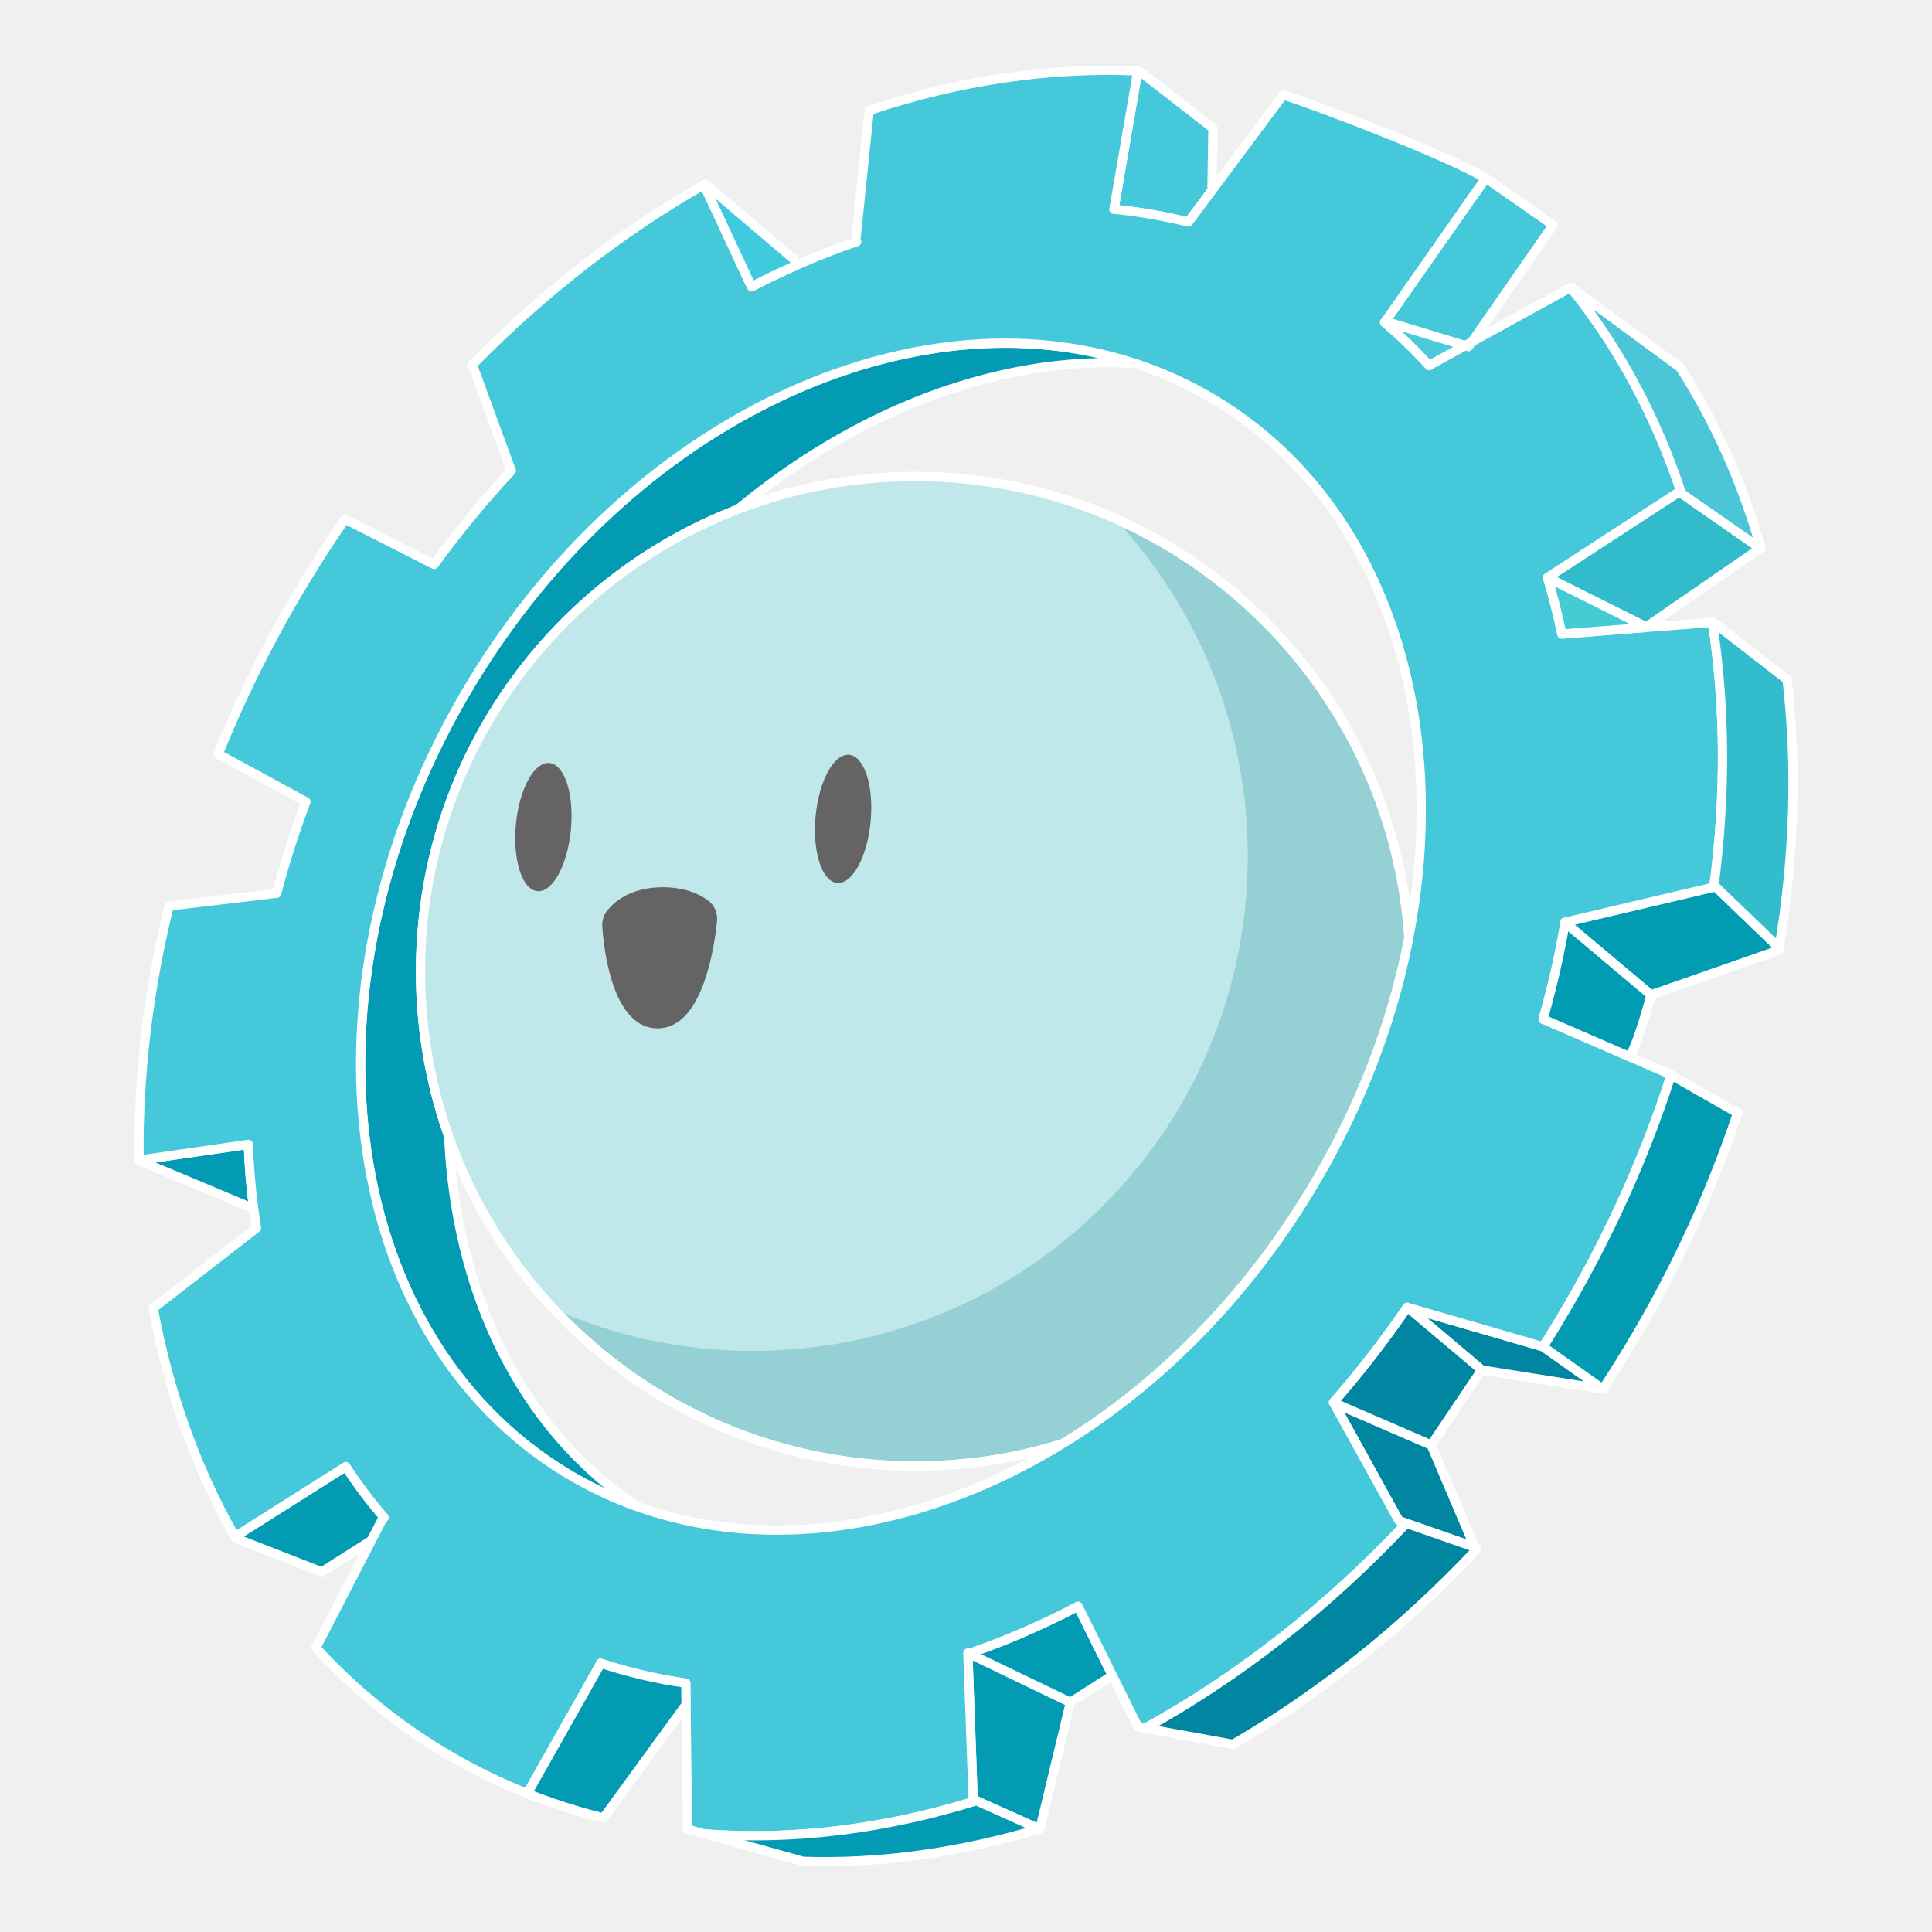
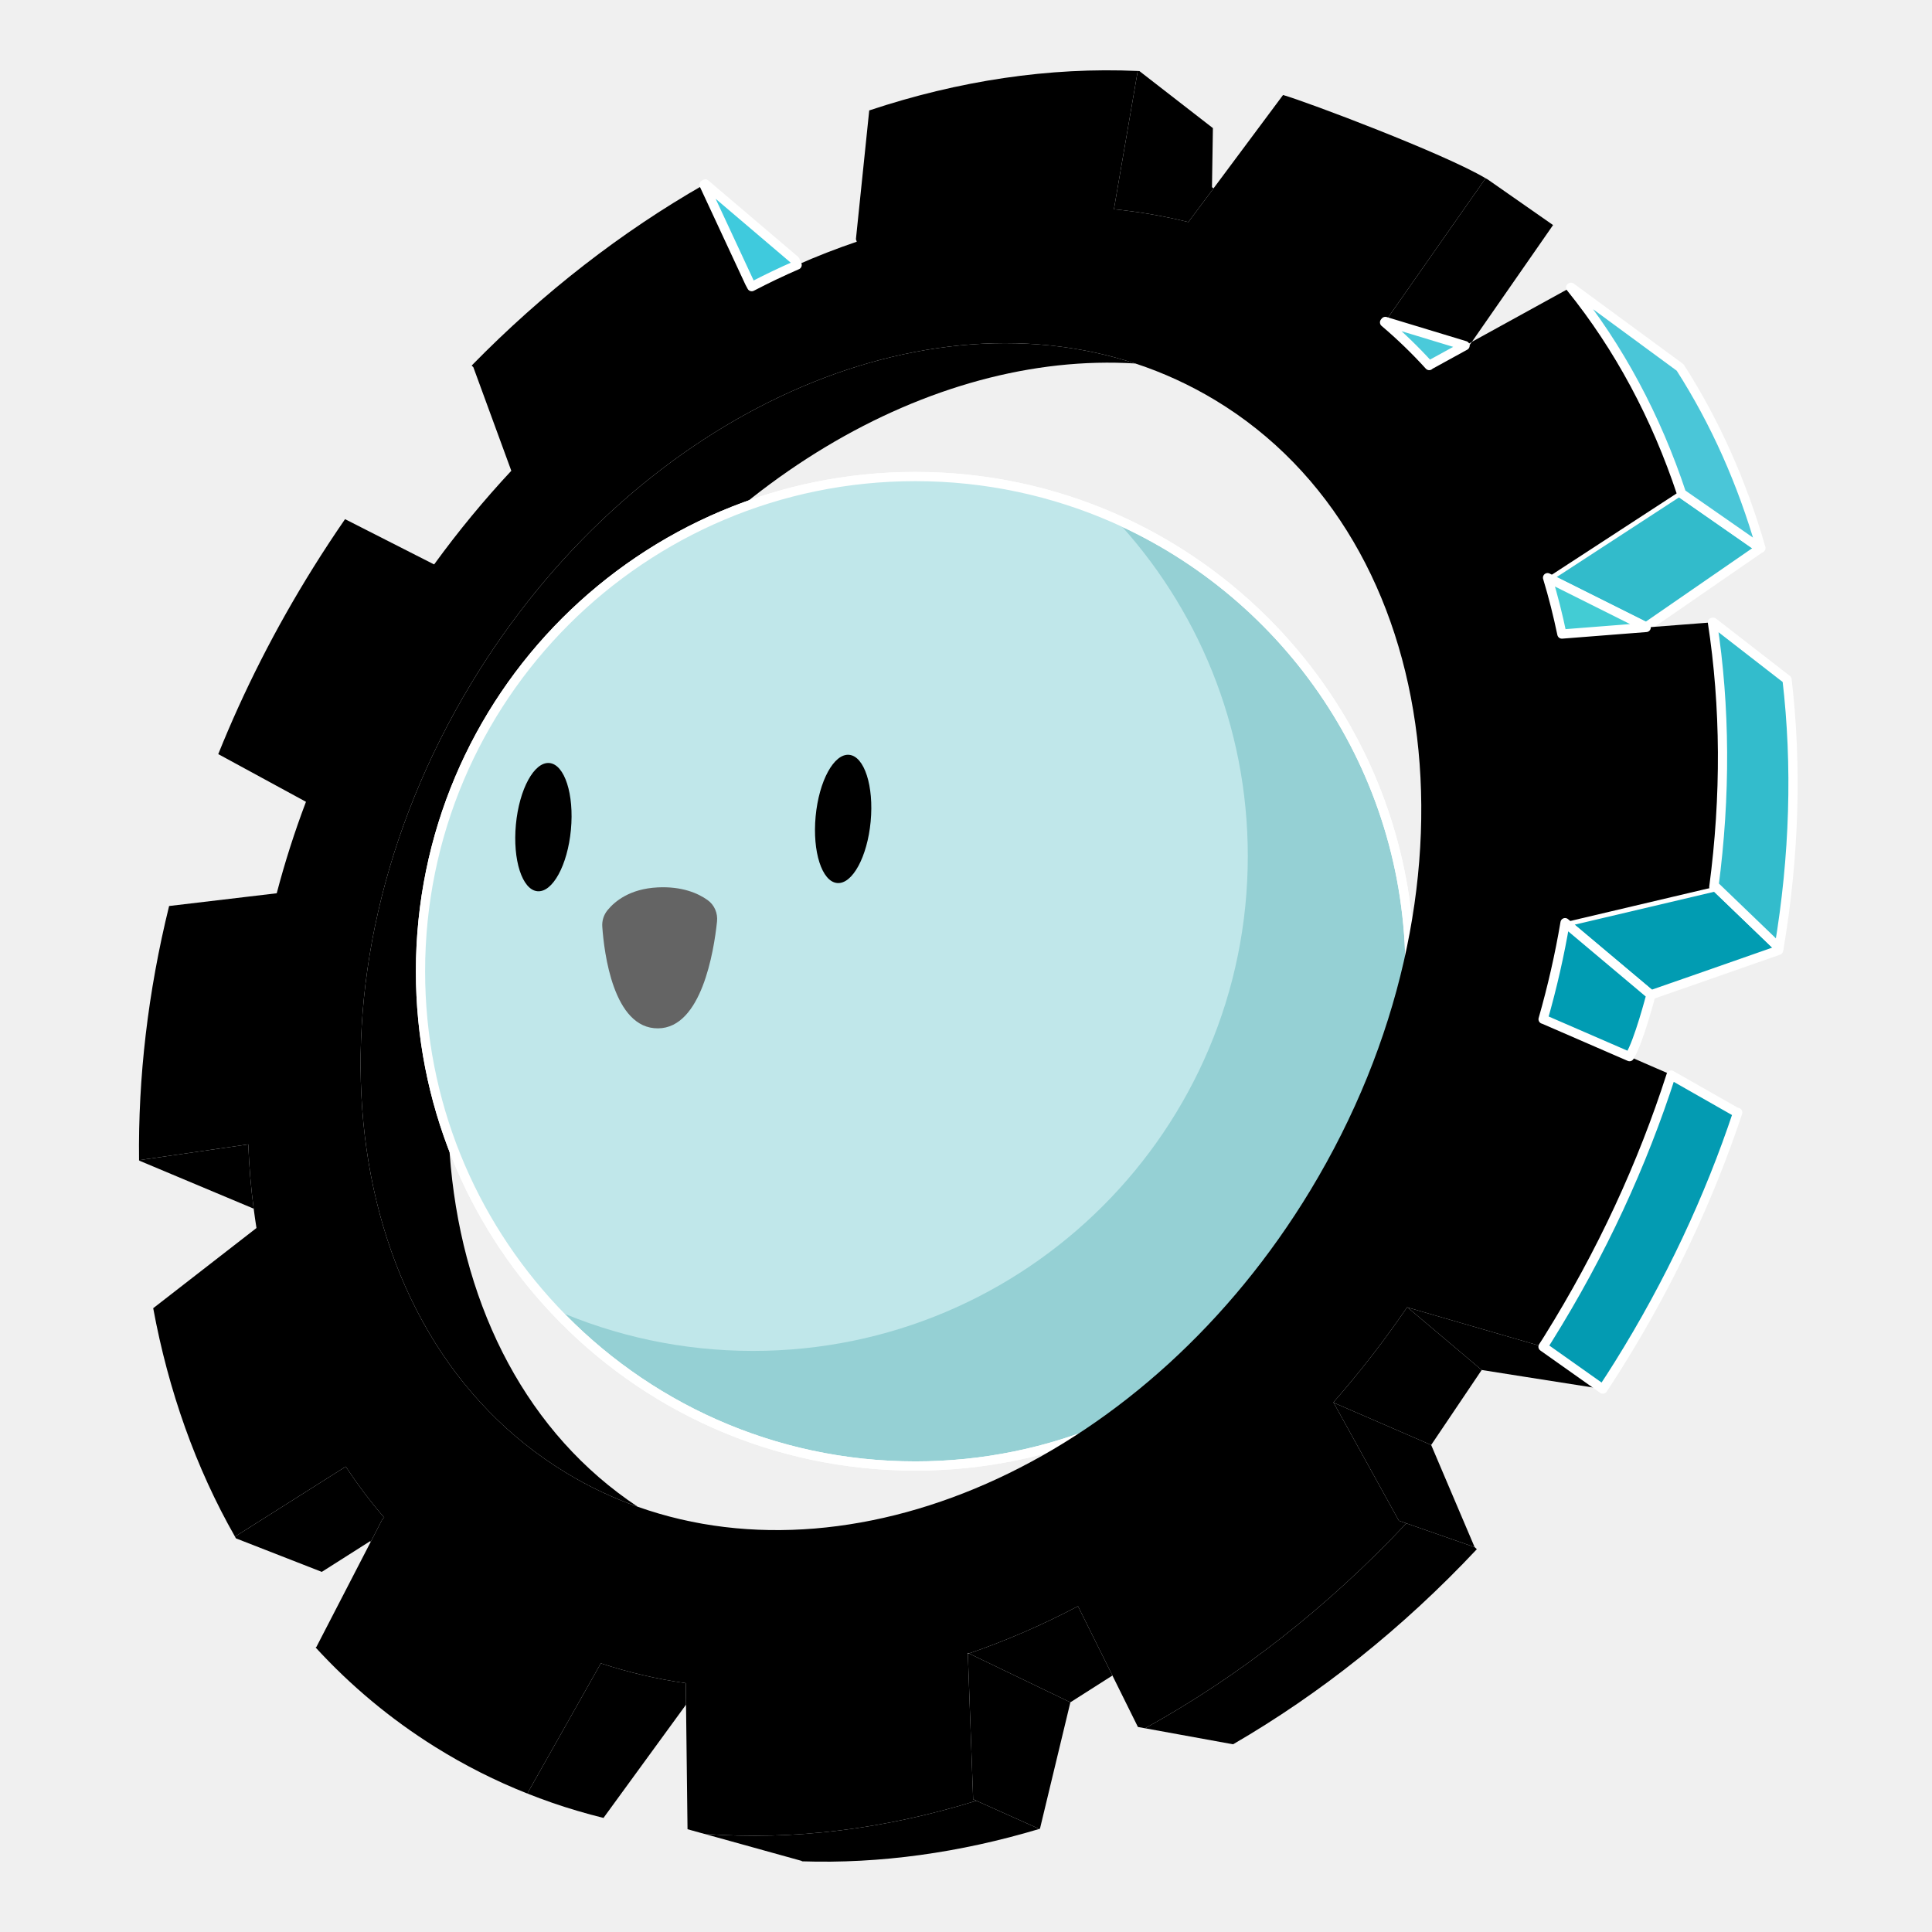
- <svg xmlns="http://www.w3.org/2000/svg" version="1.1" id="图层_4" x="0px" y="0px" viewBox="0 0 256 256" xml:space="preserve" width="256" height="256">
-   <defs id="defs64" />
-   <style type="text/css" id="style1">
- 	.st0{fill:url(#SVGID_1_);}
- 	.st1{fill:#039BB3;stroke:#FFFFFF;stroke-width:0.992;stroke-linecap:round;stroke-linejoin:round;stroke-miterlimit:10;}
- 	.st2{fill:#95D0D4;stroke:#FFFFFF;stroke-width:0.992;stroke-miterlimit:10;}
- 	.st3{fill:#C0E7EA;}
- 	.st4{fill:none;stroke:#FFFFFF;stroke-width:0.992;stroke-miterlimit:10;}
- 	.st5{fill:#666364;}
- 	.st6{fill:#646464;}
- 	.st7{fill:#45C8DA;stroke:#FFFFFF;stroke-width:0.992;stroke-linecap:round;stroke-linejoin:round;stroke-miterlimit:10;}
- 	.st8{fill:#32BBCB;stroke:#FFFFFF;stroke-width:0.992;stroke-linecap:round;stroke-linejoin:round;stroke-miterlimit:10;}
- 	.st9{fill:#019CB2;stroke:#FFFFFF;stroke-width:0.992;stroke-linecap:round;stroke-linejoin:round;stroke-miterlimit:10;}
- 	.st10{fill:#0086A1;stroke:#FFFFFF;stroke-width:0.992;stroke-linecap:round;stroke-linejoin:round;stroke-miterlimit:10;}
- 	.st11{fill:#3FCADD;stroke:#FFFFFF;stroke-width:0.992;stroke-linecap:round;stroke-linejoin:round;stroke-miterlimit:10;}
- 	.st12{fill:#4ACADA;stroke:#FFFFFF;stroke-width:0.992;stroke-linecap:round;stroke-linejoin:round;stroke-miterlimit:10;}
- 	.st13{fill:#009CB3;stroke:#FFFFFF;stroke-width:0.992;stroke-linecap:round;stroke-linejoin:round;stroke-miterlimit:10;}
- 	.st14{fill:#33BCCC;stroke:#FFFFFF;stroke-width:0.992;stroke-linecap:round;stroke-linejoin:round;stroke-miterlimit:10;}
- 	.st15{fill:#43CCD4;stroke:#FFFFFF;stroke-width:0.992;stroke-linecap:round;stroke-linejoin:round;stroke-miterlimit:10;}
- 	.st16{fill:#4AC6D8;stroke:#FFFFFF;stroke-width:0.992;stroke-linecap:round;stroke-linejoin:round;stroke-miterlimit:10;}
- 	.st17{fill:#039BB2;stroke:#FFFFFF;stroke-width:0.992;stroke-linecap:round;stroke-linejoin:round;stroke-miterlimit:10;}
- 	.st18{fill:url(#SVGID_00000031918329305661806560000013481626714713804435_);}
- 	.st19{fill:url(#SVGID_00000052074692473146166420000014073522574086860445_);}
- 	.st20{fill:url(#SVGID_00000013891789681534132390000007234508302796126619_);}
- 	.st21{fill:#D9EFF4;}
- 	.st22{fill:#A6A4AA;}
- 	.st23{fill:url(#SVGID_00000016037355769388288190000018374799492484434086_);}
- 	.st24{fill:#59BBC7;}
- 	.st25{fill:url(#SVGID_00000127013451408738508890000006830396803497918890_);}
- 	.st26{fill:none;}
- 	.st27{fill:#039BB3;}
- 	.st28{fill:#95D0D4;}
- 	.st29{fill:#45C8DA;}
- 	.st30{fill:#32BBCB;}
- 	.st31{fill:#019CB2;}
- 	.st32{fill:#0086A1;}
- 	.st33{fill:#3FCADD;}
- 	.st34{fill:#4ACADA;}
- 	.st35{fill:#009CB3;}
- 	.st36{fill:#33BCCC;}
- 	.st37{fill:#43CCD4;}
- 	.st38{fill:#4AC6D8;}
- 	.st39{fill:#039BB2;}
- 	.st40{fill:url(#SVGID_00000183928788038122311590000008959641642962662031_);}
- 	.st41{fill:url(#SVGID_00000103254394115248746500000007954516804238988197_);}
- 	.st42{fill:url(#SVGID_00000075882310996937415320000012932923057009567360_);}
- 	.st43{fill:url(#SVGID_00000183946555333433480600000016128002491720684683_);}
- 	.st44{fill:url(#SVGID_00000009557397835014597260000001775053676381569927_);}
- 	.st45{fill:url(#SVGID_00000101781421024456693840000008756121804441578658_);}
- 	.st46{fill:url(#SVGID_00000099658145593202827290000002423522037563722629_);}
- 	.st47{fill:url(#SVGID_00000015330298315246003220000005647962077857602709_);}
- 	.st48{fill:url(#SVGID_00000017489681196715622890000004793329624792334467_);}
- </style>
-   <g id="g88" style="display:inline" transform="matrix(1.232805,0,0,1.232805,-37.66691,-114.2931)">
-     <path class="st1" d="m 152.57,131.78 c -21.86,-1.36 -46.44,12.77 -61.46,37.58 -19.31,31.92 -15.63,69.66 7.99,85.3 -2.65,-0.93 -5.21,-2.14 -7.67,-3.63 -24.9,-15.07 -29.46,-53.09 -10.19,-84.93 17.14,-28.31 47.35,-42.2 71.33,-34.32 z" id="path8" />
-     <path class="st2" d="m 182.11,197.11 c 0,29.37 -23.81,53.17 -53.18,53.17 -15.32,0 -29.14,-6.48 -38.84,-16.85 -8.9,-9.5 -14.34,-22.27 -14.34,-36.32 0,-29.37 23.81,-53.18 53.18,-53.18 7.62,0 14.85,1.6 21.4,4.48 18.71,8.24 31.78,26.94 31.78,48.7 z" id="path9" />
-     <path class="st3" d="m 164.67,184.73 c 0,29.37 -23.81,53.18 -53.18,53.18 -7.62,0 -14.85,-1.6 -21.4,-4.48 -8.9,-9.5 -14.34,-22.27 -14.34,-36.32 0,-29.37 23.81,-53.18 53.18,-53.18 7.62,0 14.85,1.6 21.4,4.48 8.9,9.5 14.34,22.27 14.34,36.32 z" id="path10" />
-     <path class="st4" d="m 182.11,197.11 c 0,29.37 -23.81,53.17 -53.18,53.17 -15.32,0 -29.14,-6.48 -38.84,-16.85 -8.9,-9.5 -14.34,-22.27 -14.34,-36.32 0,-29.37 23.81,-53.18 53.18,-53.18 7.62,0 14.85,1.6 21.4,4.48 18.71,8.24 31.78,26.94 31.78,48.7 z" id="path11" />
-     <g id="g12">
-       <ellipse transform="matrix(0.0934,-0.9956,0.9956,0.0934,-100.1515,253.2146)" class="st5" cx="88.96" cy="181.6" rx="6.92" ry="2.97" id="ellipse11" />
-       <ellipse transform="matrix(0.0934,-0.9956,0.9956,0.0934,-70.0688,284.4827)" class="st5" id="ellipse12" ry="2.97" rx="6.92" cy="180.72" cx="121.17" />
-       <path class="st6" d="m 95.29,192.33 c -0.05,-0.65 0.15,-1.29 0.57,-1.8 0.78,-0.95 2.39,-2.29 5.38,-2.44 2.63,-0.13 4.35,0.64 5.35,1.35 0.75,0.52 1.13,1.43 1.03,2.33 -0.34,3.22 -1.67,11.43 -6.33,11.47 -4.83,0.05 -5.81,-8.2 -6,-10.91 z" id="path12" />
-     </g>
-     <path class="st7" d="m 160.99,112.95 -2.71,3.63 c -2.62,-0.65 -5.29,-1.11 -8,-1.38 l 2.56,-14.86 c 0.06,0 0.11,0 0.17,0.01 h 0.01 l 7.9,6.13 -0.1,6.35 z" id="path13" />
-     <path class="st1" d="M 57.82,222.62 45.5,217.45 v -0.04 l 11.74,-1.7 c 0.09,2.34 0.28,4.64 0.58,6.91 z" id="path14" />
-     <path class="st1" d="m 71.85,255.82 -0.18,0.15 -1.26,2.44 -0.09,-0.04 -5.18,3.29 -9.22,-3.6 c -0.04,-0.06 -0.08,-0.12 -0.11,-0.19 l 11.91,-7.53 c 1.26,1.92 2.63,3.75 4.13,5.48 z" id="path15" />
-     <path class="st7" d="m 197.48,116.9 -1.77,2.55 -6.95,10 -0.01,0.01 -0.73,0.4 -8.57,-2.6 9.65,-13.78 h 0.01 l 1.12,-1.61 c 0.12,0.06 0.24,0.13 0.35,0.21 l 0.01,0.01 z" id="path16" />
-     <polygon class="st8" points="196.89,154.78 211.03,145.57 211.29,145.75 219.75,151.64 213.91,155.67 207.49,160.1 196.89,154.8 " id="polygon16" />
-     <path class="st9" d="m 221.77,194.58 v 0.01 c -0.02,0.09 -0.03,0.17 -0.05,0.26 l -8.72,3.05 -5,1.74 -9.23,-7.76 c 0,-0.02 0.01,-0.03 0,-0.05 l 15.99,-3.77 0.19,-0.04 z" id="path17" />
-     <polygon class="st10" points="194.3,240.67 189.81,239.96 181.85,233.24 196.4,237.46 202.83,242.01 " id="polygon17" />
-     <path class="st1" d="m 145.6,275.68 -1.82,7.56 -1.45,6.03 c -0.03,0.01 -0.05,0.02 -0.07,0.02 l -6.76,-3.03 -0.35,-0.16 -0.57,-15.64 c 0.04,-0.01 0.08,-0.02 0.12,-0.03 z" id="path18" />
-     <path class="st1" d="m 150.12,272.8 -4.52,2.88 -10.9,-5.25 c 3.95,-1.36 7.87,-3.05 11.72,-5.08 l 0.05,0.1 z" id="path19" />
-     <polygon class="st10" points="184.38,248.02 185.94,251.69 189.05,259 181.71,256.44 180.91,256.16 173.89,243.47 " id="polygon19" />
-     <path class="st10" d="m 189.81,239.96 -5.43,8.06 -10.49,-4.55 -0.03,-0.02 c 2.8,-3.19 5.46,-6.61 7.94,-10.24 l 0.05,0.03 z" id="path20" />
-     <path class="st7" d="m 214.76,188.06 c 1.3,-9.8 1.24,-19.41 -0.15,-28.46 l -7.12,0.55 -9.06,0.71 c -0.43,-2.06 -0.94,-4.08 -1.54,-6.06 l -0.01,-0.01 h 0.01 v -0.01 l 14.14,-9.21 0.26,0.18 c -2.72,-8.2 -6.71,-15.69 -11.92,-22.14 l -10.61,5.84 -0.01,0.01 -0.36,0.51 -0.37,-0.11 -3.77,2.07 -0.08,0.07 c -1.49,-1.64 -3.09,-3.19 -4.8,-4.64 l 0.08,-0.1 9.65,-13.78 h 0.01 l 1.12,-1.61 c -4.47,-2.66 -19.14,-8.19 -21.77,-8.95 l -7.47,10.03 -2.71,3.63 c -2.62,-0.65 -5.29,-1.11 -8,-1.38 l 2.56,-14.86 c -9.46,-0.43 -19.23,1.03 -28.86,4.24 l -1.43,13.84 0.09,0.27 c -2.15,0.73 -4.29,1.56 -6.41,2.5 -1.64,0.71 -3.27,1.49 -4.88,2.33 l -0.23,-0.43 -4.9,-10.53 C 97.39,117.61 88.94,124.14 81.25,132 l 0.18,0.18 4.08,11.13 c -2.91,3.12 -5.69,6.48 -8.29,10.06 l -0.08,-0.03 -9.5,-4.83 c -1.17,1.7 -2.31,3.43 -3.42,5.21 -4.08,6.54 -7.48,13.26 -10.21,20.05 l 0.07,0.03 9.36,5.09 c -1.24,3.27 -2.28,6.54 -3.14,9.82 v 0.01 l -11.57,1.37 c -2.28,9.25 -3.34,18.45 -3.23,27.32 l 11.74,-1.7 c 0.09,2.34 0.28,4.64 0.58,6.91 0.09,0.7 0.19,1.39 0.3,2.08 l -11.1,8.62 c 1.64,8.87 4.58,17.17 8.79,24.55 l 11.91,-7.53 c 1.26,1.92 2.63,3.75 4.13,5.48 l -0.18,0.15 -1.26,2.44 -5.84,11.3 -0.09,0.08 c 3.74,4.08 8.03,7.68 12.85,10.69 3.19,1.99 6.5,3.66 9.92,5.01 l 0.06,-0.15 7.76,-13.74 0.04,-0.12 c 2.98,0.98 6.03,1.7 9.15,2.14 l 0.03,2.31 0.16,13.39 1.8,0.5 h 0.01 c 9.55,0.73 19.45,-0.52 29.24,-3.56 l -0.35,-0.16 -0.57,-15.64 v -0.09 l 0.12,0.06 c 3.95,-1.36 7.87,-3.05 11.72,-5.08 l 0.05,0.1 3.65,7.35 2.74,5.53 0.77,0.14 c 10,-5.52 19.54,-12.93 28.08,-22.03 l -0.8,-0.28 -7.02,-12.69 -0.03,-0.02 c 2.8,-3.19 5.46,-6.61 7.94,-10.24 l 0.05,0.03 14.55,4.22 c 0.2,-0.29 0.38,-0.59 0.57,-0.89 5.73,-9.18 10.12,-18.72 13.2,-28.31 l -0.28,-0.16 -4.19,-1.82 -9.19,-3.99 -0.1,-0.03 c 0.99,-3.47 1.78,-6.93 2.36,-10.38 l -0.05,-0.04 0.05,-0.01 z m -43.37,32.6 c -17.37,28.7 -48.16,42.57 -72.29,34 -2.65,-0.93 -5.21,-2.14 -7.67,-3.63 -24.9,-15.07 -29.46,-53.09 -10.19,-84.93 17.14,-28.31 47.35,-42.2 71.33,-34.32 0.01,0 0.02,0 0.02,0 2.98,0.98 5.86,2.3 8.61,3.96 24.9,15.07 29.46,53.09 10.19,84.92 z" id="path21" />
-     <path class="st11" d="m 116.23,121.19 c -1.64,0.71 -3.27,1.49 -4.88,2.33 l -0.23,-0.43 -4.9,-10.53 c 0.05,-0.02 0.09,-0.05 0.14,-0.08 l 9.65,8.21 z" id="path22" />
-     <path class="st1" d="m 104.29,275.93 -8.84,12.13 -0.01,0.05 c -0.95,-0.23 -1.9,-0.49 -2.84,-0.77 -1.81,-0.53 -3.59,-1.15 -5.35,-1.85 l 0.06,-0.15 7.76,-13.74 0.04,-0.12 c 2.98,0.98 6.03,1.7 9.15,2.14 z" id="path23" />
-     <path class="st12" d="m 188.02,129.86 -3.77,2.07 -0.08,0.07 c -1.49,-1.64 -3.09,-3.19 -4.8,-4.64 l 0.08,-0.1 z" id="path24" />
-     <path class="st1" d="m 142.26,289.29 c -8.54,2.56 -17.15,3.76 -25.52,3.48 v -0.04 l -10.48,-2.91 c 9.55,0.73 19.45,-0.52 29.24,-3.56 z" id="path25" />
-     <path class="st10" d="m 189.29,259.22 c -8,8.53 -16.89,15.57 -26.2,20.97 h -0.01 l -9.45,-1.72 c 10,-5.52 19.54,-12.93 28.08,-22.03 l 7.34,2.56 z" id="path26" />
-     <path class="st13" d="m 208,199.64 c 0,0 -1.33,5.11 -2.27,6.56 l -0.03,0.08 -9.19,-3.99 -0.1,-0.03 c 0.99,-3.47 1.78,-6.93 2.36,-10.38 z" id="path27" />
-     <path class="st14" d="m 221.77,194.58 -6.82,-6.56 -0.19,0.04 c 1.3,-9.8 1.24,-19.41 -0.15,-28.46 l 0.08,-0.01 7.94,6.16 c 1.08,9.22 0.8,18.95 -0.86,28.83 z" id="path28" style="stroke:#ffffff;stroke-width:0.992;stroke-dasharray:none;stroke-opacity:1" />
-     <path class="st15" d="m 207.49,160.1 v 0.05 l -9.06,0.71 c -0.43,-2.06 -0.94,-4.08 -1.54,-6.06 z" id="path29" />
-     <path class="st16" d="m 219.82,151.62 -0.07,0.02 -8.46,-5.89 c -2.72,-8.2 -6.71,-15.69 -11.92,-22.14 l 0.04,-0.02 11.73,8.62 c 3.77,5.88 6.67,12.41 8.68,19.41 z" id="path30" />
-     <path class="st17" d="m 217.33,212.28 c -3.05,9.17 -7.31,18.29 -12.79,27.07 -0.56,0.9 -1.13,1.78 -1.71,2.66 l -6.43,-4.55 c 0.2,-0.29 0.38,-0.59 0.57,-0.89 5.73,-9.18 10.12,-18.72 13.2,-28.31 l 6.92,3.94 z" id="path31" />
+ <svg xmlns="http://www.w3.org/2000/svg" xml:space="preserve" width="1024" height="1024">
+   <path d="m 152.57,131.78 c -21.86,-1.36 -46.44,12.77 -61.46,37.58 -19.31,31.92 -15.63,69.66 7.99,85.3 -2.65,-0.93 -5.21,-2.14 -7.67,-3.63 -24.9,-15.07 -29.46,-53.09 -10.19,-84.93 17.14,-28.31 47.35,-42.2 71.33,-34.32 z" class="st1" transform="translate(-150.666 -457.174)scale(4.93122)" />
+   <path fill="#95d0d4" stroke="#fff" stroke-miterlimit="10" stroke-width=".992" d="m 182.11,197.11 c 0,29.37 -23.81,53.17 -53.18,53.17 -15.32,0 -29.14,-6.48 -38.84,-16.85 -8.9,-9.5 -14.34,-22.27 -14.34,-36.32 0,-29.37 23.81,-53.18 53.18,-53.18 7.62,0 14.85,1.6 21.4,4.48 18.71,8.24 31.78,26.94 31.78,48.7 z" transform="translate(-150.666 -457.174)scale(4.93122)" />
+   <path fill="#c0e7ea" d="m 164.67,184.73 c 0,29.37 -23.81,53.18 -53.18,53.18 -7.62,0 -14.85,-1.6 -21.4,-4.48 -8.9,-9.5 -14.34,-22.27 -14.34,-36.32 0,-29.37 23.81,-53.18 53.18,-53.18 7.62,0 14.85,1.6 21.4,4.48 8.9,9.5 14.34,22.27 14.34,36.32 z" transform="translate(-150.666 -457.174)scale(4.93122)" />
+   <path fill="none" stroke="#fff" stroke-miterlimit="10" stroke-width=".992" d="m 182.11,197.11 c 0,29.37 -23.81,53.17 -53.18,53.17 -15.32,0 -29.14,-6.48 -38.84,-16.85 -8.9,-9.5 -14.34,-22.27 -14.34,-36.32 0,-29.37 23.81,-53.18 53.18,-53.18 7.62,0 14.85,1.6 21.4,4.48 18.71,8.24 31.78,26.94 31.78,48.7 z" transform="translate(-150.666 -457.174)scale(4.93122)" />
+   <g transform="translate(-150.666 -457.174)scale(4.93122)">
+     <ellipse cx="88.96" cy="181.6" class="st5" rx="6.92" ry="2.97" transform="rotate(-84.641 88.967 181.606)" />
+     <ellipse cx="121.17" cy="180.72" class="st5" rx="6.92" ry="2.97" transform="rotate(-84.641 121.179 180.721)" />
+     <path fill="#646464" d="m 95.29,192.33 c -0.05,-0.65 0.15,-1.29 0.57,-1.8 0.78,-0.95 2.39,-2.29 5.38,-2.44 2.63,-0.13 4.35,0.64 5.35,1.35 0.75,0.52 1.13,1.43 1.03,2.33 -0.34,3.22 -1.67,11.43 -6.33,11.47 -4.83,0.05 -5.81,-8.2 -6,-10.91 z" />
  </g>
-   <linearGradient id="SVGID_00000163789698304475203470000008579991115055182754_" gradientUnits="userSpaceOnUse" x1="246.123" y1="170.508" x2="308.232" y2="232.617">
-     <stop offset="0.25" style="stop-color:#45C8DA" id="stop31" />
-     <stop offset="0.45" style="stop-color:#73d5e3;stop-opacity:1;" id="stop80" />
-     <stop offset="0.6" style="stop-color:#a2e3ec;stop-opacity:1;" id="stop68" />
-     <stop offset="0.798" style="stop-color:#d0f1f5;stop-opacity:1;" id="stop73" />
-     <stop offset="1" style="stop-color:#f3fbfc;stop-opacity:1;" id="stop87" />
-   </linearGradient>
-   <linearGradient id="SVGID_00000175305928514449291890000003713836498628936102_" gradientUnits="userSpaceOnUse" x1="313.299" y1="177.354" x2="353.848" y2="217.903">
-     <stop offset="0.25" style="stop-color:#45C8DA" id="stop33" />
-     <stop offset="0.45" style="stop-color:#73d5e3;stop-opacity:1;" id="stop34" />
-     <stop offset="0.6" style="stop-color:#a2e3ec;stop-opacity:1;" id="stop35" />
-     <stop offset="0.8" style="stop-color:#d0f1f5;stop-opacity:1;" id="stop70" />
-     <stop offset="1" style="stop-color:#f3fbfc;stop-opacity:1;" id="stop74" />
-   </linearGradient>
-   <linearGradient id="SVGID_00000173848438352162319410000016985232516233593790_" gradientUnits="userSpaceOnUse" x1="499.935" y1="165.775" x2="543.73" y2="209.57">
-     <stop offset="0.25" style="stop-color:#45C8DA" id="stop39" />
-     <stop offset="0.45" style="stop-color:#73d5e3;stop-opacity:1;" id="stop82" />
-     <stop offset="0.6" style="stop-color:#a2e3ec;stop-opacity:1;" id="stop81" />
-     <stop offset="0.8" style="stop-color:#d0f1f5;stop-opacity:1;" id="stop83" />
-     <stop offset="1" style="stop-color:#f3fbfc;stop-opacity:1;" id="stop84" />
-   </linearGradient>
-   <linearGradient id="SVGID_00000137122532643017480800000003183249135205298071_" gradientUnits="userSpaceOnUse" x1="365.963" y1="174.902" x2="413.085" y2="222.025">
-     <stop offset="0.25" style="stop-color:#45C8DA" id="stop47" />
-     <stop offset="0.45" style="stop-color:#73d5e3;stop-opacity:1;" id="stop71" />
-     <stop offset="0.6" style="stop-color:#a2e3ec;stop-opacity:1;" id="stop72" />
-     <stop offset="0.8" style="stop-color:#d0f1f5;stop-opacity:1;" id="stop75" />
-     <stop offset="1" style="stop-color:#f3fbfc;stop-opacity:1;" id="stop79" />
-   </linearGradient>
+   <path d="m 160.99,112.95 -2.71,3.63 c -2.62,-0.65 -5.29,-1.11 -8,-1.38 l 2.56,-14.86 c 0.06,0 0.11,0 0.17,0.01 h 0.01 l 7.9,6.13 -0.1,6.35 z" class="st7" transform="translate(-150.666 -457.174)scale(4.93122)" />
+   <path d="M57.82 222.62 45.5 217.45v-.04l11.74-1.7c.09 2.34.28 4.64.58 6.91zM71.85 255.82l-.18.15-1.26 2.44-.09-.04-5.18 3.29-9.22-3.6c-.04-.06-.08-.12-.11-.19l11.91-7.53c1.26 1.92 2.63 3.75 4.13 5.48z" class="st1" transform="translate(-150.666 -457.174)scale(4.93122)" />
+   <path d="m 197.48,116.9 -1.77,2.55 -6.95,10 -0.01,0.01 -0.73,0.4 -8.57,-2.6 9.65,-13.78 h 0.01 l 1.12,-1.61 c 0.12,0.06 0.24,0.13 0.35,0.21 l 0.01,0.01 z" class="st7" transform="translate(-150.666 -457.174)scale(4.93122)" />
+   <path fill="#32bbcb" stroke="#fff" stroke-linecap="round" stroke-linejoin="round" stroke-miterlimit="10" stroke-width=".992" d="M211.29 145.75 219.75 151.64 213.91 155.67 207.49 160.1 196.89 154.8 196.89 154.78 211.03 145.57z" transform="translate(-150.666 -457.174)scale(4.93122)" />
+   <path fill="#019cb2" stroke="#fff" stroke-linecap="round" stroke-linejoin="round" stroke-miterlimit="10" stroke-width=".992" d="m 221.77,194.58 v 0.01 c -0.02,0.09 -0.03,0.17 -0.05,0.26 l -8.72,3.05 -5,1.74 -9.23,-7.76 c 0,-0.02 0.01,-0.03 0,-0.05 l 15.99,-3.77 0.19,-0.04 z" transform="translate(-150.666 -457.174)scale(4.93122)" />
+   <path d="M202.83 242.01 194.3 240.67 189.81 239.96 181.85 233.24 196.4 237.46z" class="st10" transform="translate(-150.666 -457.174)scale(4.93122)" />
+   <path d="m 145.6,275.68 -1.82,7.56 -1.45,6.03 c -0.03,0.01 -0.05,0.02 -0.07,0.02 l -6.76,-3.03 -0.35,-0.16 -0.57,-15.64 c 0.04,-0.01 0.08,-0.02 0.12,-0.03 z" class="st1" transform="translate(-150.666 -457.174)scale(4.93122)" />
+   <path d="m 150.12,272.8 -4.52,2.88 -10.9,-5.25 c 3.95,-1.36 7.87,-3.05 11.72,-5.08 l 0.05,0.1 z" class="st1" transform="translate(-150.666 -457.174)scale(4.93122)" />
+   <path d="M181.71 256.44 180.91 256.16 173.89 243.47 184.38 248.02 185.94 251.69 189.05 259z" class="st10" transform="translate(-150.666 -457.174)scale(4.93122)" />
+   <path d="m 189.81,239.96 -5.43,8.06 -10.49,-4.55 -0.03,-0.02 c 2.8,-3.19 5.46,-6.61 7.94,-10.24 l 0.05,0.03 z" class="st10" transform="translate(-150.666 -457.174)scale(4.93122)" />
+   <path d="m 214.76,188.06 c 1.3,-9.8 1.24,-19.41 -0.15,-28.46 l -7.12,0.55 -9.06,0.71 c -0.43,-2.06 -0.94,-4.08 -1.54,-6.06 l -0.01,-0.01 h 0.01 v -0.01 l 14.14,-9.21 0.26,0.18 c -2.72,-8.2 -6.71,-15.69 -11.92,-22.14 l -10.61,5.84 -0.01,0.01 -0.36,0.51 -0.37,-0.11 -3.77,2.07 -0.08,0.07 c -1.49,-1.64 -3.09,-3.19 -4.8,-4.64 l 0.08,-0.1 9.65,-13.78 h 0.01 l 1.12,-1.61 c -4.47,-2.66 -19.14,-8.19 -21.77,-8.95 l -7.47,10.03 -2.71,3.63 c -2.62,-0.65 -5.29,-1.11 -8,-1.38 l 2.56,-14.86 c -9.46,-0.43 -19.23,1.03 -28.86,4.24 l -1.43,13.84 0.09,0.27 c -2.15,0.73 -4.29,1.56 -6.41,2.5 -1.64,0.71 -3.27,1.49 -4.88,2.33 l -0.23,-0.43 -4.9,-10.53 C 97.39,117.61 88.94,124.14 81.25,132 l 0.18,0.18 4.08,11.13 c -2.91,3.12 -5.69,6.48 -8.29,10.06 l -0.08,-0.03 -9.5,-4.83 c -1.17,1.7 -2.31,3.43 -3.42,5.21 -4.08,6.54 -7.48,13.26 -10.21,20.05 l 0.07,0.03 9.36,5.09 c -1.24,3.27 -2.28,6.54 -3.14,9.82 v 0.01 l -11.57,1.37 c -2.28,9.25 -3.34,18.45 -3.23,27.32 l 11.74,-1.7 c 0.09,2.34 0.28,4.64 0.58,6.91 0.09,0.7 0.19,1.39 0.3,2.08 l -11.1,8.62 c 1.64,8.87 4.58,17.17 8.79,24.55 l 11.91,-7.53 c 1.26,1.92 2.63,3.75 4.13,5.48 l -0.18,0.15 -1.26,2.44 -5.84,11.3 -0.09,0.08 c 3.74,4.08 8.03,7.68 12.85,10.69 3.19,1.99 6.5,3.66 9.92,5.01 l 0.06,-0.15 7.76,-13.74 0.04,-0.12 c 2.98,0.98 6.03,1.7 9.15,2.14 l 0.03,2.31 0.16,13.39 1.8,0.5 h 0.01 c 9.55,0.73 19.45,-0.52 29.24,-3.56 l -0.35,-0.16 -0.57,-15.64 v -0.09 l 0.12,0.06 c 3.95,-1.36 7.87,-3.05 11.72,-5.08 l 0.05,0.1 3.65,7.35 2.74,5.53 0.77,0.14 c 10,-5.52 19.54,-12.93 28.08,-22.03 l -0.8,-0.28 -7.02,-12.69 -0.03,-0.02 c 2.8,-3.19 5.46,-6.61 7.94,-10.24 l 0.05,0.03 14.55,4.22 c 0.2,-0.29 0.38,-0.59 0.57,-0.89 5.73,-9.18 10.12,-18.72 13.2,-28.31 l -0.28,-0.16 -4.19,-1.82 -9.19,-3.99 -0.1,-0.03 c 0.99,-3.47 1.78,-6.93 2.36,-10.38 l -0.05,-0.04 0.05,-0.01 z m -43.37,32.6 c -17.37,28.7 -48.16,42.57 -72.29,34 -2.65,-0.93 -5.21,-2.14 -7.67,-3.63 -24.9,-15.07 -29.46,-53.09 -10.19,-84.93 17.14,-28.31 47.35,-42.2 71.33,-34.32 0.01,0 0.02,0 0.02,0 2.98,0.98 5.86,2.3 8.61,3.96 24.9,15.07 29.46,53.09 10.19,84.92 z" class="st7" transform="translate(-150.666 -457.174)scale(4.93122)" />
+   <path fill="#3fcadd" stroke="#fff" stroke-linecap="round" stroke-linejoin="round" stroke-miterlimit="10" stroke-width=".992" d="m 116.23,121.19 c -1.64,0.71 -3.27,1.49 -4.88,2.33 l -0.23,-0.43 -4.9,-10.53 c 0.05,-0.02 0.09,-0.05 0.14,-0.08 l 9.65,8.21 z" transform="translate(-150.666 -457.174)scale(4.93122)" />
+   <path d="m 104.29,275.93 -8.84,12.13 -0.01,0.05 c -0.95,-0.23 -1.9,-0.49 -2.84,-0.77 -1.81,-0.53 -3.59,-1.15 -5.35,-1.85 l 0.06,-0.15 7.76,-13.74 0.04,-0.12 c 2.98,0.98 6.03,1.7 9.15,2.14 z" class="st1" transform="translate(-150.666 -457.174)scale(4.93122)" />
+   <path fill="#4acada" stroke="#fff" stroke-linecap="round" stroke-linejoin="round" stroke-miterlimit="10" stroke-width=".992" d="m 188.02,129.86 -3.77,2.07 -0.08,0.07 c -1.49,-1.64 -3.09,-3.19 -4.8,-4.64 l 0.08,-0.1 z" transform="translate(-150.666 -457.174)scale(4.93122)" />
+   <path d="m 142.26,289.29 c -8.54,2.56 -17.15,3.76 -25.52,3.48 v -0.04 l -10.48,-2.91 c 9.55,0.73 19.45,-0.52 29.24,-3.56 z" class="st1" transform="translate(-150.666 -457.174)scale(4.93122)" />
+   <path d="m 189.29,259.22 c -8,8.53 -16.89,15.57 -26.2,20.97 h -0.01 l -9.45,-1.72 c 10,-5.52 19.54,-12.93 28.08,-22.03 l 7.34,2.56 z" class="st10" transform="translate(-150.666 -457.174)scale(4.93122)" />
+   <path fill="#009cb3" stroke="#fff" stroke-linecap="round" stroke-linejoin="round" stroke-miterlimit="10" stroke-width=".992" d="m 208,199.64 c 0,0 -1.33,5.11 -2.27,6.56 l -0.03,0.08 -9.19,-3.99 -0.1,-0.03 c 0.99,-3.47 1.78,-6.93 2.36,-10.38 z" transform="translate(-150.666 -457.174)scale(4.93122)" />
+   <path fill="#33bccc" stroke="#fff" stroke-linecap="round" stroke-linejoin="round" stroke-miterlimit="10" stroke-width=".992" d="m 221.77,194.58 -6.82,-6.56 -0.19,0.04 c 1.3,-9.8 1.24,-19.41 -0.15,-28.46 l 0.08,-0.01 7.94,6.16 c 1.08,9.22 0.8,18.95 -0.86,28.83 z" transform="translate(-150.666 -457.174)scale(4.93122)" />
+   <path fill="#43ccd4" stroke="#fff" stroke-linecap="round" stroke-linejoin="round" stroke-miterlimit="10" stroke-width=".992" d="m 207.49,160.1 v 0.05 l -9.06,0.71 c -0.43,-2.06 -0.94,-4.08 -1.54,-6.06 z" transform="translate(-150.666 -457.174)scale(4.93122)" />
+   <path fill="#4ac6d8" stroke="#fff" stroke-linecap="round" stroke-linejoin="round" stroke-miterlimit="10" stroke-width=".992" d="m 219.82,151.62 -0.07,0.02 -8.46,-5.89 c -2.72,-8.2 -6.71,-15.69 -11.92,-22.14 l 0.04,-0.02 11.73,8.62 c 3.77,5.88 6.67,12.41 8.68,19.41 z" transform="translate(-150.666 -457.174)scale(4.93122)" />
+   <path fill="#039bb2" stroke="#fff" stroke-linecap="round" stroke-linejoin="round" stroke-miterlimit="10" stroke-width=".992" d="m 217.33,212.28 c -3.05,9.17 -7.31,18.29 -12.79,27.07 -0.56,0.9 -1.13,1.78 -1.71,2.66 l -6.43,-4.55 c 0.2,-0.29 0.38,-0.59 0.57,-0.89 5.73,-9.18 10.12,-18.72 13.2,-28.31 l 6.92,3.94 z" transform="translate(-150.666 -457.174)scale(4.93122)" />
</svg>
